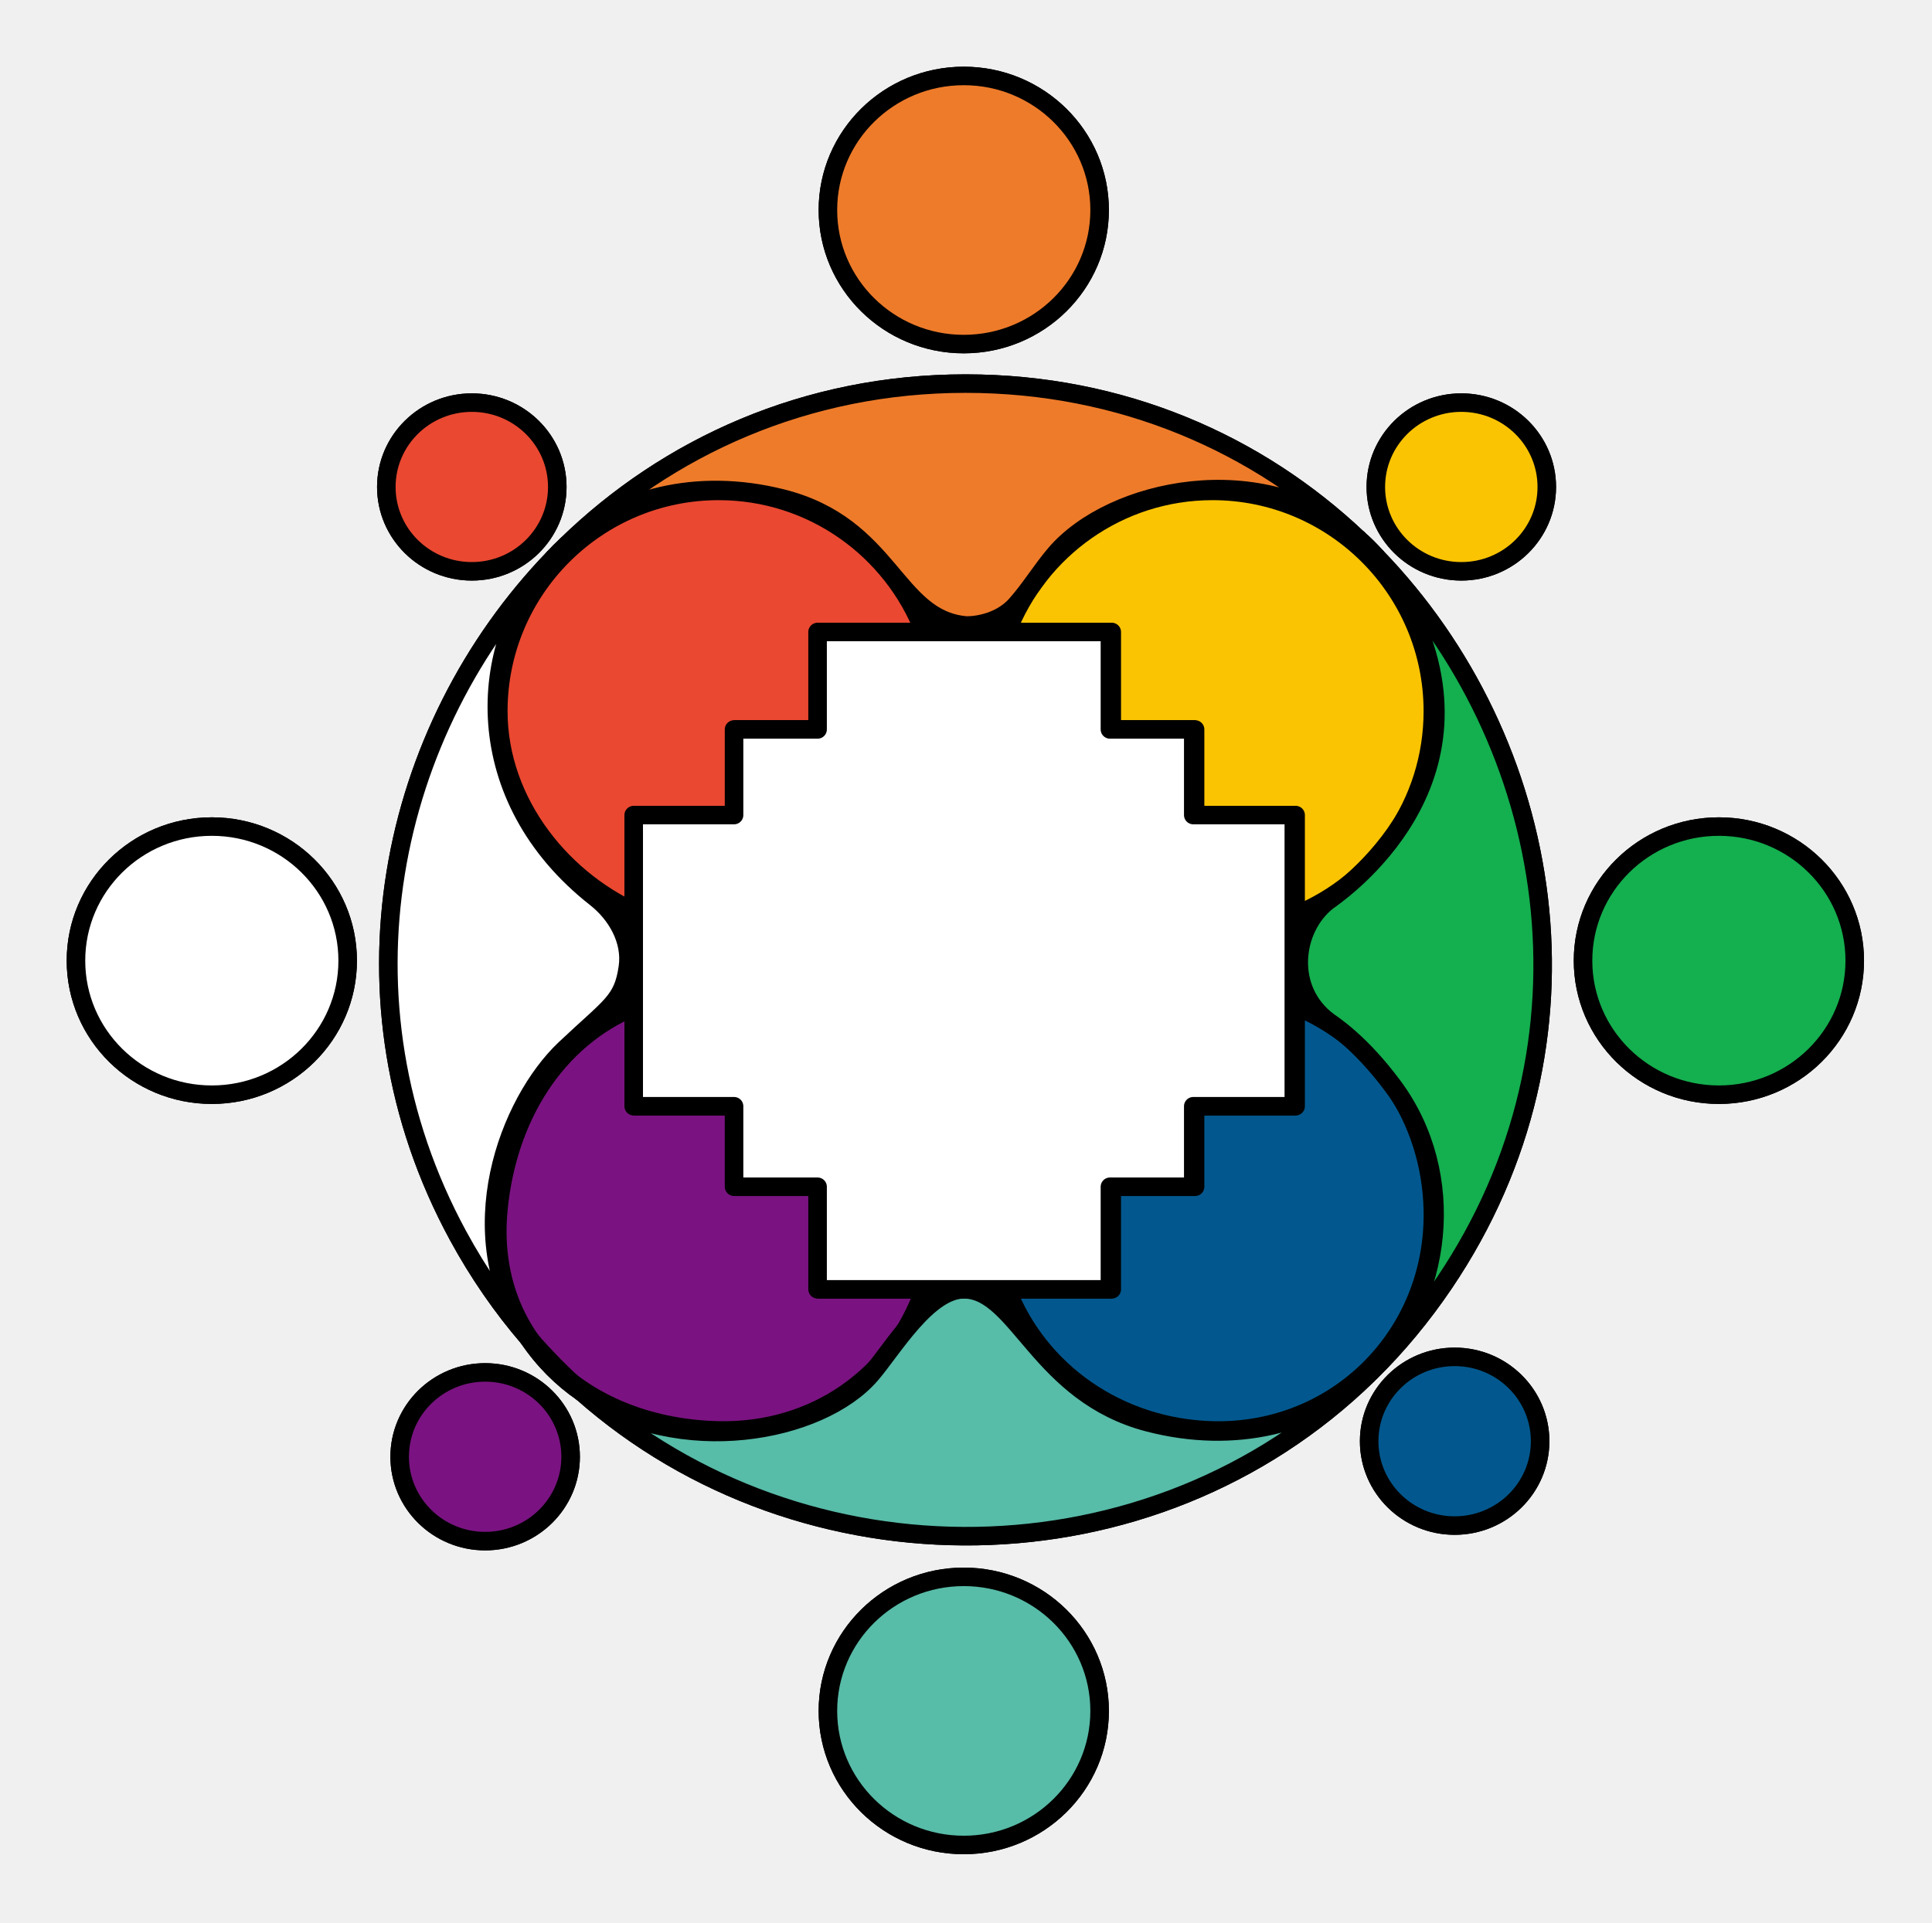
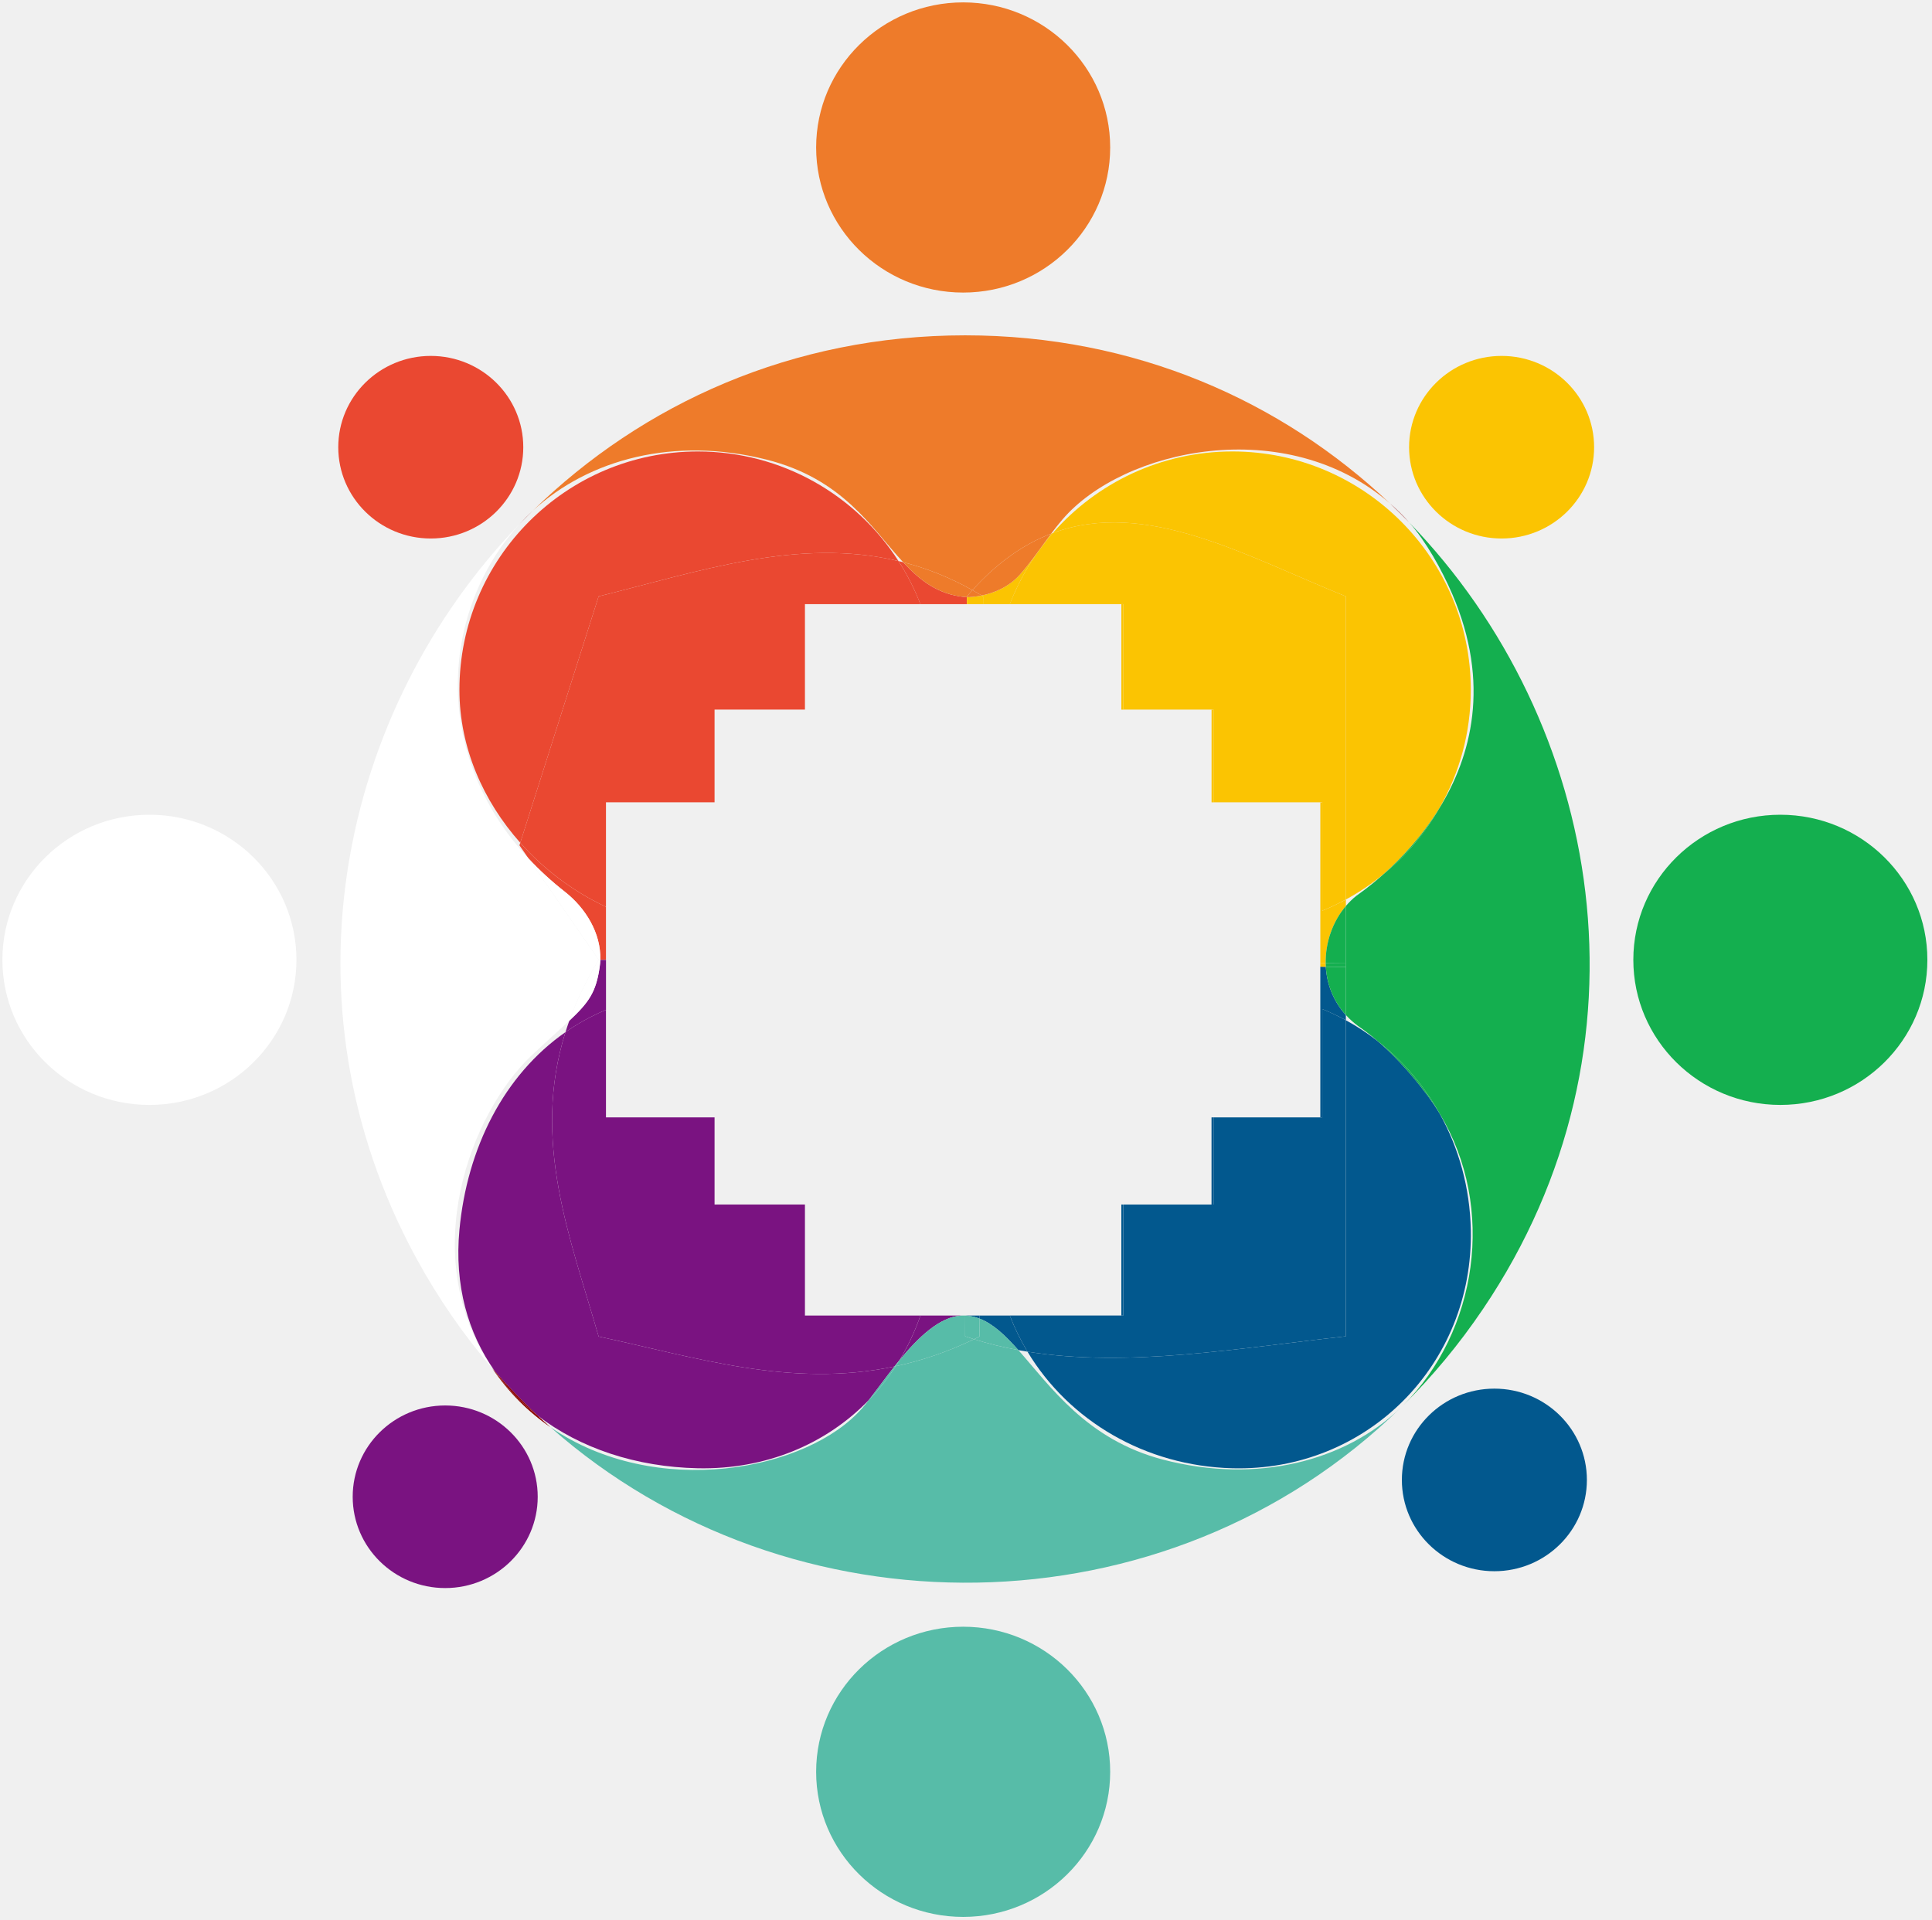
- <svg xmlns="http://www.w3.org/2000/svg" width="100%" height="100%" viewBox="0 0 869 865" version="1.1" xml:space="preserve" style="fill-rule:evenodd;clip-rule:evenodd;stroke-linejoin:round;stroke-miterlimit:2;">
-   <g transform="matrix(1,0,0,1,-1551.11,-1192.31)">
-     <g transform="matrix(1,0,0,1.37659,0,0)">
-       <g id="VECTORIAL" transform="matrix(1,0,0,0.726434,314.308,-180.106)">
+ <svg xmlns="http://www.w3.org/2000/svg" width="100%" height="100%" viewBox="0 0 803 798" version="1.1" xml:space="preserve" style="fill-rule:evenodd;clip-rule:evenodd;stroke-linejoin:round;stroke-miterlimit:2;">
+   <g transform="matrix(1,0,0,1,-4179.15,-6084.38)">
+     <g transform="matrix(1.12181,0,0,1.86742,-459.184,3327.65)">
+       <g id="VECTORIAL" transform="matrix(0.891416,0,0,0.535498,3002.61,687.212)">
        <g>
          <g>
            <g transform="matrix(1.03738,0,0,1.03591,-62.7494,-67.2926)">
-               <path d="M1524.55,1872.44L1492.82,1826.54L1524.55,1726.63C1575.66,1713.94 1626.64,1694.77 1678.59,1726.63L1677.88,1873.93L1524.55,1872.44Z" style="fill:rgb(234,72,49);stroke:black;stroke-width:8.04px;stroke-linecap:round;stroke-miterlimit:1.5;" />
+               <path d="M1644.7,1712.46C1645.31,1712.61 1645.92,1712.76 1646.54,1712.92C1653.36,1720.29 1660.56,1725.9 1671.38,1726.91C1671.55,1726.93 1671.79,1726.94 1672.1,1726.94L1672.08,1729.75L1653.47,1729.75C1651.13,1723.66 1648.18,1717.87 1644.7,1712.46Z" style="fill:rgb(234,72,49);" />
+             </g>
+             <g transform="matrix(1.03738,0,0,1.03591,-62.7494,-67.2926)">
+               <path d="M1496.48,1831.84L1492.82,1826.54L1493.14,1825.51C1502.76,1836.35 1514.6,1845.19 1527.49,1851.22L1527.49,1872.47L1525.21,1872.45C1525.54,1861.78 1519.29,1851.68 1511.05,1845.2C1505.65,1840.96 1500.8,1836.49 1496.48,1831.84Z" style="fill:rgb(234,72,49);" />
            </g>
            <g transform="matrix(1.03756,0,0,1,-63.0135,0)">
-               <path d="M1677.13,2029.04C1621.72,2057.78 1573.69,2039.93 1524.55,2029.04C1510.75,1979.21 1490.59,1930.49 1524.55,1872.44L1677.88,1873.93L1677.13,2029.04Z" style="fill:rgb(122,19,129);stroke:black;stroke-width:8.18px;stroke-linecap:round;stroke-miterlimit:1.5;" />
+               <path d="M1645.12,2038.81C1652.58,2029.38 1661.19,2020.74 1670.02,2020.31L1607.99,2020.31L1607.99,2020.32L1653.45,2020.32C1651.25,2026.91 1648.44,2033.09 1645.12,2038.81Z" style="fill:rgb(122,19,129);" />
+             </g>
+             <g transform="matrix(1.03756,0,0,1,-63.0135,0)">
+               <path d="M1671.4,2020.32L1671.4,2020.31L1671.36,2020.31C1671.37,2020.32 1671.39,2020.32 1671.4,2020.32Z" style="fill:rgb(122,19,129);" />
+             </g>
+             <g transform="matrix(1.03756,0,0,1,-63.0135,0)">
+               <path d="M1525.21,1872.45L1527.49,1872.47L1527.49,1893.23C1521.68,1895.76 1516.26,1898.88 1511.25,1902.5C1511.73,1900.93 1512.24,1899.35 1512.79,1897.76C1520.64,1890.11 1523.51,1885.92 1524.96,1875.4C1525.1,1874.41 1525.18,1873.43 1525.21,1872.45Z" style="fill:rgb(122,19,129);" />
+             </g>
+             <g transform="matrix(1.03756,0,0,1,-63.0135,0)">
+               <rect x="1571.78" y="1974.16" width="35.424" height="0.007" style="fill:rgb(122,19,129);" />
+             </g>
+             <g transform="matrix(1.03756,0,0,1,-63.0135,0)">
+               <rect x="1528.28" y="1937.94" width="42.709" height="0.007" style="fill:rgb(122,19,129);" />
            </g>
            <g transform="matrix(1.03955,0,0,1.00907,-72.3567,-18.4808)">
-               <path d="M1829.36,1875.4L1829.36,2029.04C1777.28,2034.93 1724.12,2045.58 1677.13,2029.04L1677.88,1873.93L1829.36,1875.4Z" style="fill:rgb(2,88,142);stroke:black;stroke-width:8.13px;stroke-linecap:round;stroke-miterlimit:1.5;" />
+               <path d="M1682.94,2020.47L1682.93,2021.75C1681.1,2021.02 1679.19,2020.58 1677.17,2020.47L1677.17,2020.47L1682.94,2020.47Z" style="fill:rgb(2,88,142);" />
+             </g>
+             <g transform="matrix(1.03955,0,0,1.00907,-72.3567,-18.4808)">
+               <path d="M1702.06,2035.35C1700.84,2035.15 1699.63,2034.93 1698.41,2034.71C1693.27,2028.73 1688.42,2023.95 1682.93,2021.75L1682.94,2020.47L1739.6,2020.47L1739.6,1974.74L1775.65,1974.74L1775.65,1938.83L1819.15,1938.83L1819.15,1876.76L1821.35,1876.78C1821.76,1883.87 1824.29,1890.9 1829.36,1896.66L1829.36,1898.8C1826.32,1897.1 1823.18,1895.56 1819.94,1894.2L1819.94,1938.84L1776.44,1938.84L1776.44,1974.74L1740.38,1974.74L1740.38,2020.48L1695,2020.48C1696.95,2025.68 1699.32,2030.65 1702.06,2035.35Z" style="fill:rgb(2,88,142);" />
            </g>
            <g transform="matrix(1.04469,0,0,1.03556,-81.7504,-66.6805)">
-               <path d="M1678.59,1726.63C1725.03,1671.92 1777.64,1705.63 1829.36,1726.63L1829.36,1875.4L1677.88,1873.93L1678.59,1726.63Z" style="fill:rgb(251,196,2);stroke:black;stroke-width:8.01px;stroke-linecap:round;stroke-miterlimit:1.5;" />
+               <path d="M1712.12,1701.45C1712.34,1701.37 1712.56,1701.28 1712.78,1701.2C1705.53,1709.56 1699.7,1719.21 1695.67,1729.75L1685.03,1729.75L1685.04,1726.63C1684.86,1726.51 1684.67,1726.4 1684.48,1726.28C1689.07,1725.33 1695.08,1723.08 1699.58,1717.99C1704.17,1712.82 1707.99,1707.01 1712.12,1701.45Z" style="fill:rgb(251,196,2);" />
+             </g>
+             <g transform="matrix(1.04469,0,0,1.03556,-81.7504,-66.6805)">
+               <path d="M1821.34,1873.9C1821.19,1865.52 1824.11,1857.17 1829.36,1850.93L1829.36,1848.33C1826.33,1849.99 1823.2,1851.48 1819.99,1852.81L1819.99,1809.31L1819.2,1809.31L1819.2,1873.88L1821.34,1873.9Z" style="fill:rgb(251,196,2);" />
+             </g>
+             <g transform="matrix(1.04469,0,0,1.03556,-81.7504,-66.6805)">
+               <path d="M1821.39,1875.32L1819.2,1875.3L1819.2,1873.88L1821.34,1873.9C1821.35,1874.37 1821.36,1874.85 1821.39,1875.32Z" style="fill:rgb(251,196,2);" />
+             </g>
+             <g transform="matrix(1.04469,0,0,1.03556,-81.7504,-66.6805)">
+               <rect x="1775.92" y="1772.1" width="0.783" height="37.203" style="fill:rgb(251,196,2);" />
+             </g>
+             <g transform="matrix(1.04469,0,0,1.03556,-81.7504,-66.6805)">
+               <path d="M1678.58,1729.75L1678.59,1726.94C1679.76,1726.95 1681.89,1726.82 1684.48,1726.28C1684.67,1726.4 1684.86,1726.51 1685.04,1726.63L1685.03,1729.75L1678.58,1729.75Z" style="fill:rgb(251,196,2);" />
+             </g>
+             <g transform="matrix(1.04469,0,0,1.03556,-81.7504,-66.6805)">
+               <rect x="1740.04" y="1729.76" width="0.783" height="42.333" style="fill:rgb(251,196,2);" />
            </g>
            <g transform="matrix(1,0,0,1,1074.83,-33.3795)">
              <g transform="matrix(0.893556,0,0,0.893556,-636.561,68.8873)">
-                 <path d="M1400.49,1890.28C1416.52,1848.74 1456.84,1819.24 1504.01,1819.24C1565.22,1819.24 1614.92,1868.93 1614.92,1930.15C1614.92,1976.56 1586.34,2016.36 1545.84,2032.88L1545.84,1982.47L1495.23,1982.47L1495.23,1939.35L1453.29,1939.35L1453.29,1890.28L1400.49,1890.28Z" style="fill:rgb(251,196,2);stroke:black;stroke-width:9.33px;stroke-linecap:round;stroke-miterlimit:1.5;" />
+                 <path d="M1420.5,1857.18C1440.84,1833.93 1470.72,1819.24 1504.01,1819.24C1565.22,1819.24 1614.92,1868.93 1614.92,1930.15C1614.92,1950.21 1609.58,1969.04 1600.24,1985.29C1592.02,1998.65 1582.13,2008.92 1574.42,2015.82C1568.96,2020.31 1563.06,2024.3 1556.79,2027.69L1556.79,1886.65C1510.75,1868.12 1464.11,1841.05 1420.5,1857.18Z" style="fill:rgb(251,196,2);" />
+               </g>
+               <g transform="matrix(0.893556,0,0,0.893556,-636.561,68.8873)">
+                 <path d="M1400.49,1890.27C1405.21,1878.05 1412.03,1866.88 1420.5,1857.18C1464.11,1841.05 1510.75,1868.12 1556.79,1886.65L1556.79,2027.69C1553.26,2029.62 1549.6,2031.35 1545.84,2032.88L1545.84,1982.47L1544.92,1982.47L1544.92,1982.46L1495.23,1982.46L1495.23,1939.35L1494.32,1939.35L1494.32,1939.34L1453.29,1939.34L1453.29,1890.28L1452.37,1890.28L1452.37,1890.27L1400.49,1890.27Z" style="fill:rgb(251,196,2);" />
              </g>
              <g transform="matrix(0.893556,0,0,0.893556,-858.71,293.382)">
-                 <path d="M1607.53,1970.01C1592.11,2014.31 1551.86,2042.06 1504.01,2041.06C1438.61,2039.69 1386.9,1996.3 1393.1,1930.15C1397.43,1883.93 1421.67,1843.94 1462.17,1827.41L1462.17,1877.82L1512.68,1877.82L1512.68,1918.37L1554.73,1918.37L1554.73,1970.01L1607.53,1970.01Z" style="fill:rgb(122,19,129);stroke:black;stroke-width:9.33px;stroke-linecap:round;stroke-miterlimit:1.5;" />
+                 <path d="M1409.62,1995.98C1397.06,1978.25 1390.68,1955.93 1393.1,1930.15C1396.67,1892.03 1413.79,1858.14 1442.41,1838.16C1426.49,1888.86 1444.66,1933.9 1457.85,1979.77C1502.89,1989.39 1547.13,2003.87 1595.42,1993.71C1591,1999.31 1586.97,2004.93 1583.49,2009.36C1563.51,2030 1535.39,2041.71 1504.01,2041.06C1475.3,2040.46 1449.23,2031.76 1429.54,2016.6C1422.62,2010.12 1415.97,2003.25 1409.62,1995.98Z" style="fill:rgb(122,19,129);" />
+               </g>
+               <g transform="matrix(0.893556,0,0,0.893556,-858.71,293.382)">
+                 <path d="M1442.41,1838.16C1448.22,1834.1 1454.51,1830.62 1461.26,1827.79L1461.26,1877.81L1462.17,1877.81L1462.17,1877.82L1511.77,1877.82L1511.77,1918.36L1512.68,1918.36L1512.68,1918.37L1553.81,1918.37L1553.81,1970.01L1554.73,1970.01L1554.73,1970.01L1607.53,1970.01C1604.96,1977.39 1601.7,1984.3 1597.84,1990.7C1597.02,1991.7 1596.21,1992.71 1595.42,1993.71C1547.13,2003.87 1502.89,1989.39 1457.85,1979.77C1444.66,1933.9 1426.49,1888.86 1442.41,1838.16Z" style="fill:rgb(122,19,129);" />
              </g>
              <g transform="matrix(0.893556,0,0,0.893556,-636.561,293.382)">
-                 <path d="M1545.84,1827.41C1586.34,1843.94 1613.97,1883.74 1614.92,1930.15C1616.2,1992.91 1566.56,2042.67 1504.01,2041.06C1456.86,2039.84 1416.52,2011.55 1400.49,1970.01L1453.29,1970.01L1453.29,1918.37L1495.23,1918.37L1495.23,1877.82L1545.84,1877.82L1545.84,1827.41Z" style="fill:rgb(2,88,142);stroke:black;stroke-width:9.33px;stroke-linecap:round;stroke-miterlimit:1.5;" />
+                 <path d="M1556.79,1832.61L1556.79,1979.67C1506.7,1985.18 1455.75,1994.36 1408.7,1986.81C1405.51,1981.5 1402.76,1975.89 1400.49,1970.01L1453.29,1970.01L1453.29,1918.37L1495.23,1918.37L1495.23,1877.82L1545.84,1877.82L1545.84,1827.41C1549.61,1828.94 1553.26,1830.68 1556.79,1832.61Z" style="fill:rgb(2,88,142);" />
+               </g>
+               <g transform="matrix(0.893556,0,0,0.893556,-636.561,293.382)">
+                 <path d="M1600.44,1876.07C1609.34,1892.08 1614.52,1910.52 1614.92,1930.15C1616.2,1992.91 1566.56,2042.67 1504.01,2041.06C1463.53,2040.01 1428.07,2019.01 1408.7,1986.81C1455.75,1994.36 1506.7,1985.18 1556.79,1979.67L1556.79,1832.61C1561.98,1835.44 1566.9,1838.67 1571.53,1842.27C1577.55,1847.43 1585.95,1855.68 1595.02,1867.97C1596.97,1870.61 1598.78,1873.31 1600.44,1876.07Z" style="fill:rgb(2,88,142);" />
              </g>
              <g transform="matrix(0.893556,0,0,0.893556,-858.71,68.8873)">
-                 <path d="M1466.57,2033.42C1426.06,2016.89 1393.1,1976.56 1393.1,1930.15C1393.1,1868.93 1442.79,1819.24 1504.01,1819.24C1551.17,1819.24 1591.5,1848.74 1607.53,1890.28L1554.73,1890.28L1554.73,1939.35L1512.68,1939.35L1512.68,1982.47L1462.17,1982.47L1466.57,2033.42Z" style="fill:rgb(234,72,49);stroke:black;stroke-width:9.33px;stroke-linecap:round;stroke-miterlimit:1.5;" />
+                 <path d="M1421.39,2001.29C1404.18,1981.92 1393.1,1957.06 1393.1,1930.15C1393.1,1868.93 1442.79,1819.24 1504.01,1819.24C1543.15,1819.24 1577.59,1839.56 1597.33,1870.23C1550.52,1859.06 1504.23,1875.16 1457.85,1886.65L1421.39,2001.29Z" style="fill:rgb(234,72,49);" />
+               </g>
+               <g transform="matrix(0.893556,0,0,0.893556,-858.71,68.8873)">
+                 <path d="M1461.26,2031.1C1446.29,2024.1 1432.55,2013.85 1421.39,2001.29L1457.85,1886.65C1504.23,1875.16 1550.52,1859.06 1597.33,1870.23C1601.37,1876.5 1604.8,1883.21 1607.52,1890.27L1553.81,1890.27L1553.81,1939.34L1511.77,1939.34L1511.77,1982.46L1461.26,1982.46L1461.26,2031.1Z" style="fill:rgb(234,72,49);" />
              </g>
            </g>
            <g transform="matrix(0.907969,0,0,0.907969,248.648,54.2834)">
-               <path d="M1761.06,1793.42C1764.13,1796.1 1767.09,1799.01 1769.92,1802.18C1767.03,1799.2 1764.08,1796.28 1761.06,1793.42Z" style="fill:rgb(139,3,3);stroke:black;stroke-width:9.18px;stroke-linecap:round;stroke-miterlimit:1.5;" />
+               <path d="M1761.06,1793.42C1764.13,1796.1 1767.09,1799.01 1769.92,1802.18C1767.03,1799.2 1764.08,1796.28 1761.06,1793.42Z" style="fill:rgb(139,3,3);" />
            </g>
            <g transform="matrix(0.907969,0,0,0.907969,248.648,54.2834)">
-               <path d="M1362.63,1802.96C1364.6,1800.8 1366.67,1798.72 1368.83,1796.73C1366.73,1798.78 1364.66,1800.86 1362.63,1802.96Z" style="fill:rgb(139,3,3);stroke:black;stroke-width:9.18px;stroke-linecap:round;stroke-miterlimit:1.5;" />
+               <path d="M1362.63,1802.96C1364.6,1800.8 1366.67,1798.72 1368.83,1796.73C1366.73,1798.78 1364.66,1800.86 1362.63,1802.96Z" style="fill:rgb(139,3,3);" />
            </g>
            <g transform="matrix(0.907969,0,0,0.907969,248.648,54.2834)">
-               <path d="M1350.1,2189.34C1337.05,2174.19 1325.33,2157.3 1315.23,2138.71C1251.8,2021.91 1280.47,1888.08 1362.63,1802.96C1323.24,1846.32 1320.71,1922.06 1383.46,1971.31C1393.72,1979.36 1401.28,1992.33 1399.36,2005.7C1396.89,2022.86 1390.9,2024.73 1368.13,2046.29C1340.57,2072.39 1315.06,2137.39 1350.1,2189.34Z" style="fill:white;stroke:black;stroke-width:9.18px;stroke-linecap:round;stroke-miterlimit:1.5;" />
+               <path d="M1385.45,2030.33C1388.71,2021.24 1393.12,2011.96 1398.89,2002.45L1399.64,2002.45C1399.61,2003.53 1399.51,2004.62 1399.36,2005.7C1397.69,2017.29 1394.42,2021.9 1385.45,2030.33Z" style="fill:white;" />
            </g>
            <g transform="matrix(0.907969,0,0,0.907969,248.648,54.2834)">
-               <path d="M1769.92,1802.18C1858.7,1893.77 1884.93,2042.07 1803.73,2162.28C1792.72,2178.59 1780.46,2193.29 1767.2,2206.38C1803.05,2170.58 1810.99,2108.82 1778.55,2064.89C1762.36,2042.97 1748.36,2034.09 1746.48,2032.71C1725.24,2017.04 1728.59,1986.83 1745.72,1973.13C1748.1,1971.24 1826.33,1920.1 1789.6,1834.89C1784.83,1823.82 1777.56,1810.74 1769.92,1802.18Z" style="fill:rgb(20,175,79);stroke:black;stroke-width:9.18px;stroke-linecap:round;stroke-miterlimit:1.5;" />
+               <path d="M1399.64,2002.4L1398.89,2002.39L1366.82,1956.07C1371.75,1961.37 1377.29,1966.47 1383.46,1971.31C1392.87,1978.7 1400.01,1990.22 1399.64,2002.4Z" style="fill:white;" />
            </g>
            <g transform="matrix(0.907969,0,0,0.907969,248.648,54.2834)">
-               <path d="M1368.83,1796.73C1419.02,1747.8 1487.63,1716.51 1566.65,1716.51C1644.34,1716.51 1711.44,1746.47 1761.06,1793.42C1713.61,1752.16 1638.95,1768.39 1611.17,1800.86C1604.24,1808.96 1598.72,1818.22 1591.62,1826.18C1582.75,1836.1 1568.82,1836.56 1566.65,1836.35C1531.34,1833.05 1529.76,1786.98 1475.66,1773.39C1433.44,1762.79 1394.54,1773.13 1368.83,1796.73Z" style="fill:rgb(238,123,42);stroke:black;stroke-width:9.18px;stroke-linecap:round;stroke-miterlimit:1.5;" />
+               <path d="M1350.1,2189.34C1337.05,2174.19 1325.33,2157.3 1315.23,2138.71C1251.8,2021.91 1280.47,1888.08 1362.63,1802.96C1327.11,1842.06 1321.56,1907.47 1366.82,1956.07L1398.89,2002.39L1399.64,2002.4C1399.64,2002.41 1399.64,2002.43 1399.64,2002.45L1398.89,2002.45C1393.12,2011.96 1388.71,2021.24 1385.45,2030.33C1381.14,2034.37 1375.52,2039.3 1368.13,2046.29C1340.57,2072.39 1315.06,2137.39 1350.1,2189.34Z" style="fill:white;" />
            </g>
            <g transform="matrix(0.907969,0,0,0.907969,248.648,54.2834)">
-               <path d="M1766.12,2207.44C1658.59,2312.47 1486.22,2313.14 1376.83,2216.43C1424.96,2249.61 1494.6,2236.55 1519.65,2207.57C1530.39,2195.15 1548.18,2164.45 1566.65,2165.31C1592.94,2166.53 1603.39,2217.24 1657.26,2231.28C1700.24,2242.48 1740.65,2232.04 1766.12,2207.44Z" style="fill:rgb(87,188,168);stroke:black;stroke-width:9.18px;stroke-linecap:round;stroke-miterlimit:1.5;" />
+               <path d="M1740.93,2004.08L1740.93,2005.7L1731.77,2005.62C1731.73,2005.07 1731.71,2004.53 1731.7,2003.99L1740.93,2004.08Z" style="fill:rgb(20,175,79);" />
            </g>
            <g transform="matrix(0.907969,0,0,0.907969,248.648,54.2834)">
-               <path d="M1376.83,2216.43C1366.78,2209.51 1357.67,2200.57 1350.1,2189.34C1358.49,2199.09 1367.43,2208.12 1376.83,2216.43Z" style="fill:rgb(139,3,3);stroke:black;stroke-width:9.18px;stroke-linecap:round;stroke-miterlimit:1.5;" />
+               <path d="M1783.69,1933.1C1777.08,1944.59 1768.45,1954.77 1758.27,1963.14C1765.87,1956.36 1775.6,1946.24 1783.69,1933.1Z" style="fill:rgb(20,175,79);" />
            </g>
-             <g transform="matrix(0.982941,0,0,0.979074,130.375,-88.109)">
-               <path d="M1415.61,2069.35L1415.61,1935.56L1461.53,1935.56L1461.53,1896.21L1499.75,1896.21L1499.75,1851.42L1633.54,1851.42L1633.54,1896.21L1671.67,1896.21L1671.67,1935.56L1717.68,1935.56L1717.68,2069.35L1671.67,2069.35L1671.67,2106.35L1633.54,2106.35L1633.54,2153.49L1499.75,2153.49L1499.75,2106.35L1461.53,2106.35L1461.53,2069.35L1415.61,2069.35Z" style="fill:white;stroke:black;stroke-width:8.49px;stroke-linecap:round;stroke-miterlimit:1.5;" />
+             <g transform="matrix(0.907969,0,0,0.907969,248.648,54.2834)">
+               <path d="M1740.93,1977.8L1740.93,2004.08L1731.7,2003.99C1731.54,1994.44 1734.89,1984.92 1740.93,1977.8Z" style="fill:rgb(20,175,79);" />
            </g>
-           </g>
-           <g id="circulosExternos">
-             <g id="_8" transform="matrix(1.07323,0,0,1.07173,1703.57,-193.493)">
-               <ellipse cx="285.472" cy="1927.66" rx="56.938" ry="56.28" style="fill:rgb(20,175,79);stroke:black;stroke-width:7.77px;stroke-linecap:round;stroke-miterlimit:1.5;" />
+             <g transform="matrix(0.907969,0,0,0.907969,248.648,54.2834)">
+               <path d="M1740.93,2005.7L1740.93,2027.7C1735.13,2021.31 1732.23,2013.5 1731.77,2005.62L1740.93,2005.7Z" style="fill:rgb(20,175,79);" />
            </g>
-             <g id="_7" transform="matrix(1.07323,0,0,1.07173,1363.92,144.064)">
-               <ellipse cx="285.472" cy="1927.66" rx="56.938" ry="56.28" style="fill:rgb(87,188,168);stroke:black;stroke-width:7.77px;stroke-linecap:round;stroke-miterlimit:1.5;" />
+             <g transform="matrix(0.907969,0,0,0.907969,248.648,54.2834)">
+               <path d="M1755.43,2039.59C1767.01,2048.6 1776.69,2059.92 1783.88,2072.87C1782.25,2070.15 1780.47,2067.49 1778.55,2064.89C1769.62,2052.8 1761.36,2044.68 1755.43,2039.59Z" style="fill:rgb(20,175,79);" />
            </g>
-             <g id="_6" transform="matrix(1.07323,0,0,1.07173,1363.92,-531.205)">
-               <ellipse cx="285.472" cy="1927.66" rx="56.938" ry="56.28" style="fill:rgb(238,123,42);stroke:black;stroke-width:7.77px;stroke-linecap:round;stroke-miterlimit:1.5;" />
+             <g transform="matrix(0.907969,0,0,0.907969,248.648,54.2834)">
+               <path d="M1769.92,1802.18C1858.7,1893.77 1884.93,2042.07 1803.73,2162.28C1792.72,2178.59 1780.46,2193.29 1767.2,2206.38C1800.92,2172.7 1809.95,2116.04 1783.88,2072.87C1776.69,2059.92 1767.01,2048.6 1755.43,2039.59C1750.6,2035.46 1747.32,2033.33 1746.48,2032.71C1744.39,2031.17 1742.55,2029.49 1740.93,2027.7L1740.93,1977.8C1742.38,1976.1 1743.98,1974.53 1745.72,1973.13C1746.31,1972.67 1751.42,1969.27 1758.27,1963.14C1768.45,1954.77 1777.08,1944.59 1783.69,1933.1C1798.19,1909.53 1807.42,1876.22 1789.6,1834.89C1784.83,1823.82 1777.56,1810.74 1769.92,1802.18Z" style="fill:rgb(20,175,79);" />
            </g>
-             <g id="_5" transform="matrix(1.07323,0,0,1.07173,1025.7,-193.493)">
-               <ellipse cx="285.472" cy="1927.66" rx="56.938" ry="56.28" style="fill:white;stroke:black;stroke-width:7.77px;stroke-linecap:round;stroke-miterlimit:1.5;" />
+             <g transform="matrix(0.907969,0,0,0.907969,248.648,54.2834)">
+               <path d="M1569.99,1833.16C1571.4,1833.95 1572.82,1834.78 1574.24,1835.63C1571.26,1836.25 1568.8,1836.39 1567.46,1836.38L1567.46,1836.03C1568.3,1835.05 1569.14,1834.09 1569.99,1833.16Z" style="fill:rgb(238,123,42);" />
            </g>
-             <g id="_4" transform="matrix(0.675296,0,0,0.674357,1256.24,359.399)">
-               <ellipse cx="285.472" cy="1927.66" rx="56.938" ry="56.28" style="fill:rgb(234,72,49);stroke:black;stroke-width:12.35px;stroke-linecap:round;stroke-miterlimit:1.5;" />
+             <g transform="matrix(0.907969,0,0,0.907969,248.648,54.2834)">
+               <path d="M1538.26,1820.38C1548.81,1823.09 1559.38,1827.22 1569.99,1833.16C1569.14,1834.09 1568.3,1835.05 1567.46,1836.03L1567.46,1836.38C1567.11,1836.38 1566.83,1836.37 1566.65,1836.35C1554.28,1835.19 1546.06,1828.79 1538.26,1820.38Z" style="fill:rgb(238,123,42);" />
            </g>
-             <g id="_3" transform="matrix(0.675296,0,0,0.674357,1701.31,359.399)">
-               <ellipse cx="285.472" cy="1927.66" rx="56.938" ry="56.28" style="fill:rgb(251,196,2);stroke:black;stroke-width:12.35px;stroke-linecap:round;stroke-miterlimit:1.5;" />
+             <g transform="matrix(0.907969,0,0,0.907969,248.648,54.2834)">
+               <path d="M1569.99,1833.16C1581.7,1820.23 1593.74,1812.01 1606.04,1807.31C1601.29,1813.65 1596.89,1820.27 1591.62,1826.18C1586.43,1831.98 1579.52,1834.54 1574.24,1835.63C1572.82,1834.78 1571.4,1833.95 1569.99,1833.16Z" style="fill:rgb(238,123,42);" />
            </g>
-             <g id="_2" transform="matrix(0.675296,0,0,0.674357,1698.31,788.722)">
-               <ellipse cx="285.472" cy="1927.66" rx="56.938" ry="56.28" style="fill:rgb(2,88,142);stroke:black;stroke-width:12.35px;stroke-linecap:round;stroke-miterlimit:1.5;" />
+             <g transform="matrix(0.907969,0,0,0.907969,248.648,54.2834)">
+               <path d="M1368.83,1796.73C1419.02,1747.8 1487.63,1716.51 1566.65,1716.51C1644.34,1716.51 1711.44,1746.47 1761.06,1793.42C1713.61,1752.16 1638.95,1768.39 1611.17,1800.86C1609.38,1802.94 1607.69,1805.11 1606.04,1807.31C1593.74,1812.01 1581.7,1820.23 1569.99,1833.16C1559.38,1827.22 1548.81,1823.09 1538.26,1820.38C1523.79,1804.77 1510.82,1782.22 1475.66,1773.39C1433.44,1762.79 1394.54,1773.13 1368.83,1796.73Z" style="fill:rgb(238,123,42);" />
            </g>
-             <g id="_1" transform="matrix(0.675296,0,0,0.674357,1262.24,795.722)">
-               <ellipse cx="285.472" cy="1927.66" rx="56.938" ry="56.28" style="fill:rgb(122,19,129);stroke:black;stroke-width:12.35px;stroke-linecap:round;stroke-miterlimit:1.5;" />
+             <g transform="matrix(0.907969,0,0,0.907969,248.648,54.2834)">
+               <path d="M1534.88,2188.51C1534.68,2188.55 1534.48,2188.6 1534.27,2188.64C1535.06,2187.65 1535.85,2186.66 1536.66,2185.68C1536.08,2186.63 1535.49,2187.58 1534.88,2188.51Z" style="fill:rgb(87,188,168);" />
+             </g>
+             <g transform="matrix(0.907969,0,0,0.907969,248.648,54.2834)">
+               <path d="M1573.29,2166.73L1573.25,2174.91C1572.4,2175.33 1571.56,2175.75 1570.71,2176.15C1569.35,2175.73 1568,2175.28 1566.65,2174.82L1566.69,2165.31C1569,2165.42 1571.18,2165.91 1573.29,2166.73Z" style="fill:rgb(87,188,168);" />
+             </g>
+             <g transform="matrix(0.907969,0,0,0.907969,248.648,54.2834)">
+               <path d="M1570.71,2176.15C1558.48,2182.03 1546.56,2186 1534.88,2188.51C1535.49,2187.58 1536.08,2186.63 1536.66,2185.68C1545.19,2175.29 1555.02,2165.77 1565.12,2165.31L1566.65,2165.31C1566.66,2165.31 1566.68,2165.31 1566.69,2165.31L1566.65,2174.82C1568,2175.28 1569.35,2175.73 1570.71,2176.15Z" style="fill:rgb(87,188,168);" />
+             </g>
+             <g transform="matrix(0.907969,0,0,0.907969,248.648,54.2834)">
+               <path d="M1534.88,2188.51C1531.24,2194.13 1527.11,2199.32 1522.54,2204.04C1525.96,2199.67 1529.92,2194.14 1534.27,2188.64C1534.48,2188.6 1534.68,2188.55 1534.88,2188.51Z" style="fill:rgb(87,188,168);" />
+             </g>
+             <g transform="matrix(0.907969,0,0,0.907969,248.648,54.2834)">
+               <path d="M1573.29,2166.73C1579.57,2169.17 1585.12,2174.48 1591.01,2181.12C1584.15,2179.87 1577.38,2178.23 1570.71,2176.15C1571.56,2175.75 1572.4,2175.33 1573.25,2174.91L1573.29,2166.73Z" style="fill:rgb(87,188,168);" />
+             </g>
+             <g transform="matrix(0.907969,0,0,0.907969,248.648,54.2834)">
+               <path d="M1591.01,2181.12C1605.6,2197.58 1622.27,2222.16 1657.26,2231.28C1700.24,2242.48 1740.65,2232.04 1766.12,2207.44C1658.59,2312.47 1486.22,2313.14 1376.83,2216.43C1424.96,2249.61 1494.6,2236.55 1519.65,2207.57C1520.57,2206.51 1521.53,2205.33 1522.54,2204.04C1527.11,2199.32 1531.24,2194.13 1534.88,2188.51C1546.56,2186 1558.48,2182.03 1570.71,2176.15C1577.38,2178.23 1584.15,2179.87 1591.01,2181.12Z" style="fill:rgb(87,188,168);" />
+             </g>
+             <g transform="matrix(0.907969,0,0,0.907969,248.648,54.2834)">
+               <path d="M1371.03,2211.16C1363.46,2205.33 1356.86,2198.54 1351.42,2190.87C1357.67,2198.02 1364.22,2204.79 1371.03,2211.16Z" style="fill:rgb(139,3,3);" />
+             </g>
+             <g transform="matrix(0.907969,0,0,0.907969,248.648,54.2834)">
+               <path d="M1376.83,2216.43C1366.78,2209.51 1357.67,2200.57 1350.1,2189.34C1350.54,2189.85 1350.98,2190.36 1351.42,2190.87C1356.86,2198.54 1363.46,2205.33 1371.03,2211.16C1372.94,2212.95 1374.88,2214.7 1376.83,2216.43Z" style="fill:rgb(139,3,3);" />
            </g>
          </g>
        </g>
-         <g>
-           <g>
-             <g transform="matrix(1.03738,0,0,1.03591,-62.7494,-67.2926)">
-               <path d="M1524.55,1872.44L1492.82,1826.54L1524.55,1726.63C1575.66,1713.94 1626.64,1694.77 1678.59,1726.63L1677.88,1873.93L1524.55,1872.44Z" style="fill:rgb(234,72,49);stroke:black;stroke-width:8.04px;stroke-linecap:round;stroke-miterlimit:1.5;" />
-             </g>
-             <g transform="matrix(1.03756,0,0,1,-63.0135,0)">
-               <path d="M1677.13,2029.04C1621.72,2057.78 1573.69,2039.93 1524.55,2029.04C1510.75,1979.21 1490.59,1930.49 1524.55,1872.44L1677.88,1873.93L1677.13,2029.04Z" style="fill:rgb(122,19,129);stroke:black;stroke-width:8.18px;stroke-linecap:round;stroke-miterlimit:1.5;" />
-             </g>
-             <g transform="matrix(1.03955,0,0,1.00907,-72.3567,-18.4808)">
-               <path d="M1829.36,1875.4L1829.36,2029.04C1777.28,2034.93 1724.12,2045.58 1677.13,2029.04L1677.88,1873.93L1829.36,1875.4Z" style="fill:rgb(2,88,142);stroke:black;stroke-width:8.13px;stroke-linecap:round;stroke-miterlimit:1.5;" />
-             </g>
-             <g transform="matrix(1.04469,0,0,1.03556,-81.7504,-66.6805)">
-               <path d="M1678.59,1726.63C1725.03,1671.92 1777.64,1705.63 1829.36,1726.63L1829.36,1875.4L1677.88,1873.93L1678.59,1726.63Z" style="fill:rgb(251,196,2);stroke:black;stroke-width:8.01px;stroke-linecap:round;stroke-miterlimit:1.5;" />
-             </g>
-             <g transform="matrix(1,0,0,1,1074.83,-33.3795)">
-               <g transform="matrix(0.893556,0,0,0.893556,-636.561,68.8873)">
-                 <path d="M1400.49,1890.28C1416.52,1848.74 1456.84,1819.24 1504.01,1819.24C1565.22,1819.24 1614.92,1868.93 1614.92,1930.15C1614.92,1976.56 1586.34,2016.36 1545.84,2032.88L1545.84,1982.47L1495.23,1982.47L1495.23,1939.35L1453.29,1939.35L1453.29,1890.28L1400.49,1890.28Z" style="fill:rgb(251,196,2);stroke:black;stroke-width:9.33px;stroke-linecap:round;stroke-miterlimit:1.5;" />
-               </g>
-               <g transform="matrix(0.893556,0,0,0.893556,-858.71,293.382)">
-                 <path d="M1607.53,1970.01C1592.11,2014.31 1551.86,2042.06 1504.01,2041.06C1438.61,2039.69 1386.9,1996.3 1393.1,1930.15C1397.43,1883.93 1421.67,1843.94 1462.17,1827.41L1462.17,1877.82L1512.68,1877.82L1512.68,1918.37L1554.73,1918.37L1554.73,1970.01L1607.53,1970.01Z" style="fill:rgb(122,19,129);stroke:black;stroke-width:9.33px;stroke-linecap:round;stroke-miterlimit:1.5;" />
-               </g>
-               <g transform="matrix(0.893556,0,0,0.893556,-636.561,293.382)">
-                 <path d="M1545.84,1827.41C1586.34,1843.94 1613.97,1883.74 1614.92,1930.15C1616.2,1992.91 1566.56,2042.67 1504.01,2041.06C1456.86,2039.84 1416.52,2011.55 1400.49,1970.01L1453.29,1970.01L1453.29,1918.37L1495.23,1918.37L1495.23,1877.82L1545.84,1877.82L1545.84,1827.41Z" style="fill:rgb(2,88,142);stroke:black;stroke-width:9.33px;stroke-linecap:round;stroke-miterlimit:1.5;" />
-               </g>
-               <g transform="matrix(0.893556,0,0,0.893556,-858.71,68.8873)">
-                 <path d="M1466.57,2033.42C1426.06,2016.89 1393.1,1976.56 1393.1,1930.15C1393.1,1868.93 1442.79,1819.24 1504.01,1819.24C1551.17,1819.24 1591.5,1848.74 1607.53,1890.28L1554.73,1890.28L1554.73,1939.35L1512.68,1939.35L1512.68,1982.47L1462.17,1982.47L1466.57,2033.42Z" style="fill:rgb(234,72,49);stroke:black;stroke-width:9.33px;stroke-linecap:round;stroke-miterlimit:1.5;" />
-               </g>
-             </g>
-             <g transform="matrix(0.907969,0,0,0.907969,248.648,54.2834)">
-               <path d="M1761.06,1793.42C1764.13,1796.1 1767.09,1799.01 1769.92,1802.18C1767.03,1799.2 1764.08,1796.28 1761.06,1793.42Z" style="fill:rgb(139,3,3);stroke:black;stroke-width:9.18px;stroke-linecap:round;stroke-miterlimit:1.5;" />
-             </g>
-             <g transform="matrix(0.907969,0,0,0.907969,248.648,54.2834)">
-               <path d="M1362.63,1802.96C1364.6,1800.8 1366.67,1798.72 1368.83,1796.73C1366.73,1798.78 1364.66,1800.86 1362.63,1802.96Z" style="fill:rgb(139,3,3);stroke:black;stroke-width:9.18px;stroke-linecap:round;stroke-miterlimit:1.5;" />
-             </g>
-             <g transform="matrix(0.907969,0,0,0.907969,248.648,54.2834)">
-               <path d="M1350.1,2189.34C1337.05,2174.19 1325.33,2157.3 1315.23,2138.71C1251.8,2021.91 1280.47,1888.08 1362.63,1802.96C1323.24,1846.32 1320.71,1922.06 1383.46,1971.31C1393.72,1979.36 1401.28,1992.33 1399.36,2005.7C1396.89,2022.86 1390.9,2024.73 1368.13,2046.29C1340.57,2072.39 1315.06,2137.39 1350.1,2189.34Z" style="fill:white;stroke:black;stroke-width:9.18px;stroke-linecap:round;stroke-miterlimit:1.5;" />
-             </g>
-             <g transform="matrix(0.907969,0,0,0.907969,248.648,54.2834)">
-               <path d="M1769.92,1802.18C1858.7,1893.77 1884.93,2042.07 1803.73,2162.28C1792.72,2178.59 1780.46,2193.29 1767.2,2206.38C1803.05,2170.58 1810.99,2108.82 1778.55,2064.89C1762.36,2042.97 1748.36,2034.09 1746.48,2032.71C1725.24,2017.04 1728.59,1986.83 1745.72,1973.13C1748.1,1971.24 1826.33,1920.1 1789.6,1834.89C1784.83,1823.82 1777.56,1810.74 1769.92,1802.18Z" style="fill:rgb(20,175,79);stroke:black;stroke-width:9.18px;stroke-linecap:round;stroke-miterlimit:1.5;" />
-             </g>
-             <g transform="matrix(0.907969,0,0,0.907969,248.648,54.2834)">
-               <path d="M1368.83,1796.73C1419.02,1747.8 1487.63,1716.51 1566.65,1716.51C1644.34,1716.51 1711.44,1746.47 1761.06,1793.42C1713.61,1752.16 1638.95,1768.39 1611.17,1800.86C1604.24,1808.96 1598.72,1818.22 1591.62,1826.18C1582.75,1836.1 1568.82,1836.56 1566.65,1836.35C1531.34,1833.05 1529.76,1786.98 1475.66,1773.39C1433.44,1762.79 1394.54,1773.13 1368.83,1796.73Z" style="fill:rgb(238,123,42);stroke:black;stroke-width:9.18px;stroke-linecap:round;stroke-miterlimit:1.5;" />
-             </g>
-             <g transform="matrix(0.907969,0,0,0.907969,248.648,54.2834)">
-               <path d="M1766.12,2207.44C1658.59,2312.47 1486.22,2313.14 1376.83,2216.43C1424.96,2249.61 1494.6,2236.55 1519.65,2207.57C1530.39,2195.15 1548.18,2164.45 1566.65,2165.31C1592.94,2166.53 1603.39,2217.24 1657.26,2231.28C1700.24,2242.48 1740.65,2232.04 1766.12,2207.44Z" style="fill:rgb(87,188,168);stroke:black;stroke-width:9.18px;stroke-linecap:round;stroke-miterlimit:1.5;" />
-             </g>
-             <g transform="matrix(0.907969,0,0,0.907969,248.648,54.2834)">
-               <path d="M1376.83,2216.43C1366.78,2209.51 1357.67,2200.57 1350.1,2189.34C1358.49,2199.09 1367.43,2208.12 1376.83,2216.43Z" style="fill:rgb(139,3,3);stroke:black;stroke-width:9.18px;stroke-linecap:round;stroke-miterlimit:1.5;" />
-             </g>
-             <g transform="matrix(0.982941,0,0,0.979074,130.375,-88.109)">
-               <path d="M1415.61,2069.35L1415.61,1935.56L1461.53,1935.56L1461.53,1896.21L1499.75,1896.21L1499.75,1851.42L1633.54,1851.42L1633.54,1896.21L1671.67,1896.21L1671.67,1935.56L1717.68,1935.56L1717.68,2069.35L1671.67,2069.35L1671.67,2106.35L1633.54,2106.35L1633.54,2153.49L1499.75,2153.49L1499.75,2106.35L1461.53,2106.35L1461.53,2069.35L1415.61,2069.35Z" style="fill:white;stroke:black;stroke-width:8.49px;stroke-linecap:round;stroke-miterlimit:1.5;" />
-             </g>
+         <g id="circulosExternos">
+           <g id="_8" transform="matrix(1.07323,0,0,1.07173,1703.57,-193.493)">
+             <ellipse cx="285.472" cy="1927.66" rx="56.938" ry="56.28" style="fill:rgb(20,175,79);" />
          </g>
-           <g id="circulosExternos1">
-             <g id="_81" transform="matrix(1.07323,0,0,1.07173,1703.57,-193.493)">
-               <ellipse cx="285.472" cy="1927.66" rx="56.938" ry="56.28" style="fill:rgb(20,175,79);stroke:black;stroke-width:7.77px;stroke-linecap:round;stroke-miterlimit:1.5;" />
-             </g>
-             <g id="_71" transform="matrix(1.07323,0,0,1.07173,1363.92,144.064)">
-               <ellipse cx="285.472" cy="1927.66" rx="56.938" ry="56.28" style="fill:rgb(87,188,168);stroke:black;stroke-width:7.77px;stroke-linecap:round;stroke-miterlimit:1.5;" />
-             </g>
-             <g id="_61" transform="matrix(1.07323,0,0,1.07173,1363.92,-531.205)">
-               <ellipse cx="285.472" cy="1927.66" rx="56.938" ry="56.28" style="fill:rgb(238,123,42);stroke:black;stroke-width:7.77px;stroke-linecap:round;stroke-miterlimit:1.5;" />
-             </g>
-             <g id="_51" transform="matrix(1.07323,0,0,1.07173,1025.7,-193.493)">
-               <ellipse cx="285.472" cy="1927.66" rx="56.938" ry="56.28" style="fill:white;stroke:black;stroke-width:7.77px;stroke-linecap:round;stroke-miterlimit:1.5;" />
-             </g>
-             <g id="_41" transform="matrix(0.675296,0,0,0.674357,1256.24,359.399)">
-               <ellipse cx="285.472" cy="1927.66" rx="56.938" ry="56.28" style="fill:rgb(234,72,49);stroke:black;stroke-width:12.35px;stroke-linecap:round;stroke-miterlimit:1.5;" />
-             </g>
-             <g id="_31" transform="matrix(0.675296,0,0,0.674357,1701.31,359.399)">
-               <ellipse cx="285.472" cy="1927.66" rx="56.938" ry="56.28" style="fill:rgb(251,196,2);stroke:black;stroke-width:12.35px;stroke-linecap:round;stroke-miterlimit:1.5;" />
-             </g>
-             <g id="_21" transform="matrix(0.675296,0,0,0.674357,1698.31,788.722)">
-               <ellipse cx="285.472" cy="1927.66" rx="56.938" ry="56.28" style="fill:rgb(2,88,142);stroke:black;stroke-width:12.35px;stroke-linecap:round;stroke-miterlimit:1.5;" />
-             </g>
-             <g id="_11" transform="matrix(0.675296,0,0,0.674357,1262.24,795.722)">
-               <ellipse cx="285.472" cy="1927.66" rx="56.938" ry="56.28" style="fill:rgb(122,19,129);stroke:black;stroke-width:12.35px;stroke-linecap:round;stroke-miterlimit:1.5;" />
-             </g>
+           <g id="_7" transform="matrix(1.07323,0,0,1.07173,1363.92,144.064)">
+             <ellipse cx="285.472" cy="1927.66" rx="56.938" ry="56.28" style="fill:rgb(87,188,168);" />
+           </g>
+           <g id="_6" transform="matrix(1.07323,0,0,1.07173,1363.92,-531.205)">
+             <ellipse cx="285.472" cy="1927.66" rx="56.938" ry="56.28" style="fill:rgb(238,123,42);" />
+           </g>
+           <g id="_5" transform="matrix(1.07323,0,0,1.07173,1025.7,-193.493)">
+             <ellipse cx="285.472" cy="1927.66" rx="56.938" ry="56.28" style="fill:white;" />
+           </g>
+           <g id="_4" transform="matrix(0.675296,0,0,0.674357,1256.24,359.399)">
+             <ellipse cx="285.472" cy="1927.66" rx="56.938" ry="56.28" style="fill:rgb(234,72,49);" />
+           </g>
+           <g id="_3" transform="matrix(0.675296,0,0,0.674357,1701.31,359.399)">
+             <ellipse cx="285.472" cy="1927.66" rx="56.938" ry="56.28" style="fill:rgb(251,196,2);" />
+           </g>
+           <g id="_2" transform="matrix(0.675296,0,0,0.674357,1698.31,788.722)">
+             <ellipse cx="285.472" cy="1927.66" rx="56.938" ry="56.28" style="fill:rgb(2,88,142);" />
+           </g>
+           <g id="_1" transform="matrix(0.675296,0,0,0.674357,1262.24,795.722)">
+             <ellipse cx="285.472" cy="1927.66" rx="56.938" ry="56.28" style="fill:rgb(122,19,129);" />
          </g>
        </g>
      </g>
    </g>
  </g>
</svg>
